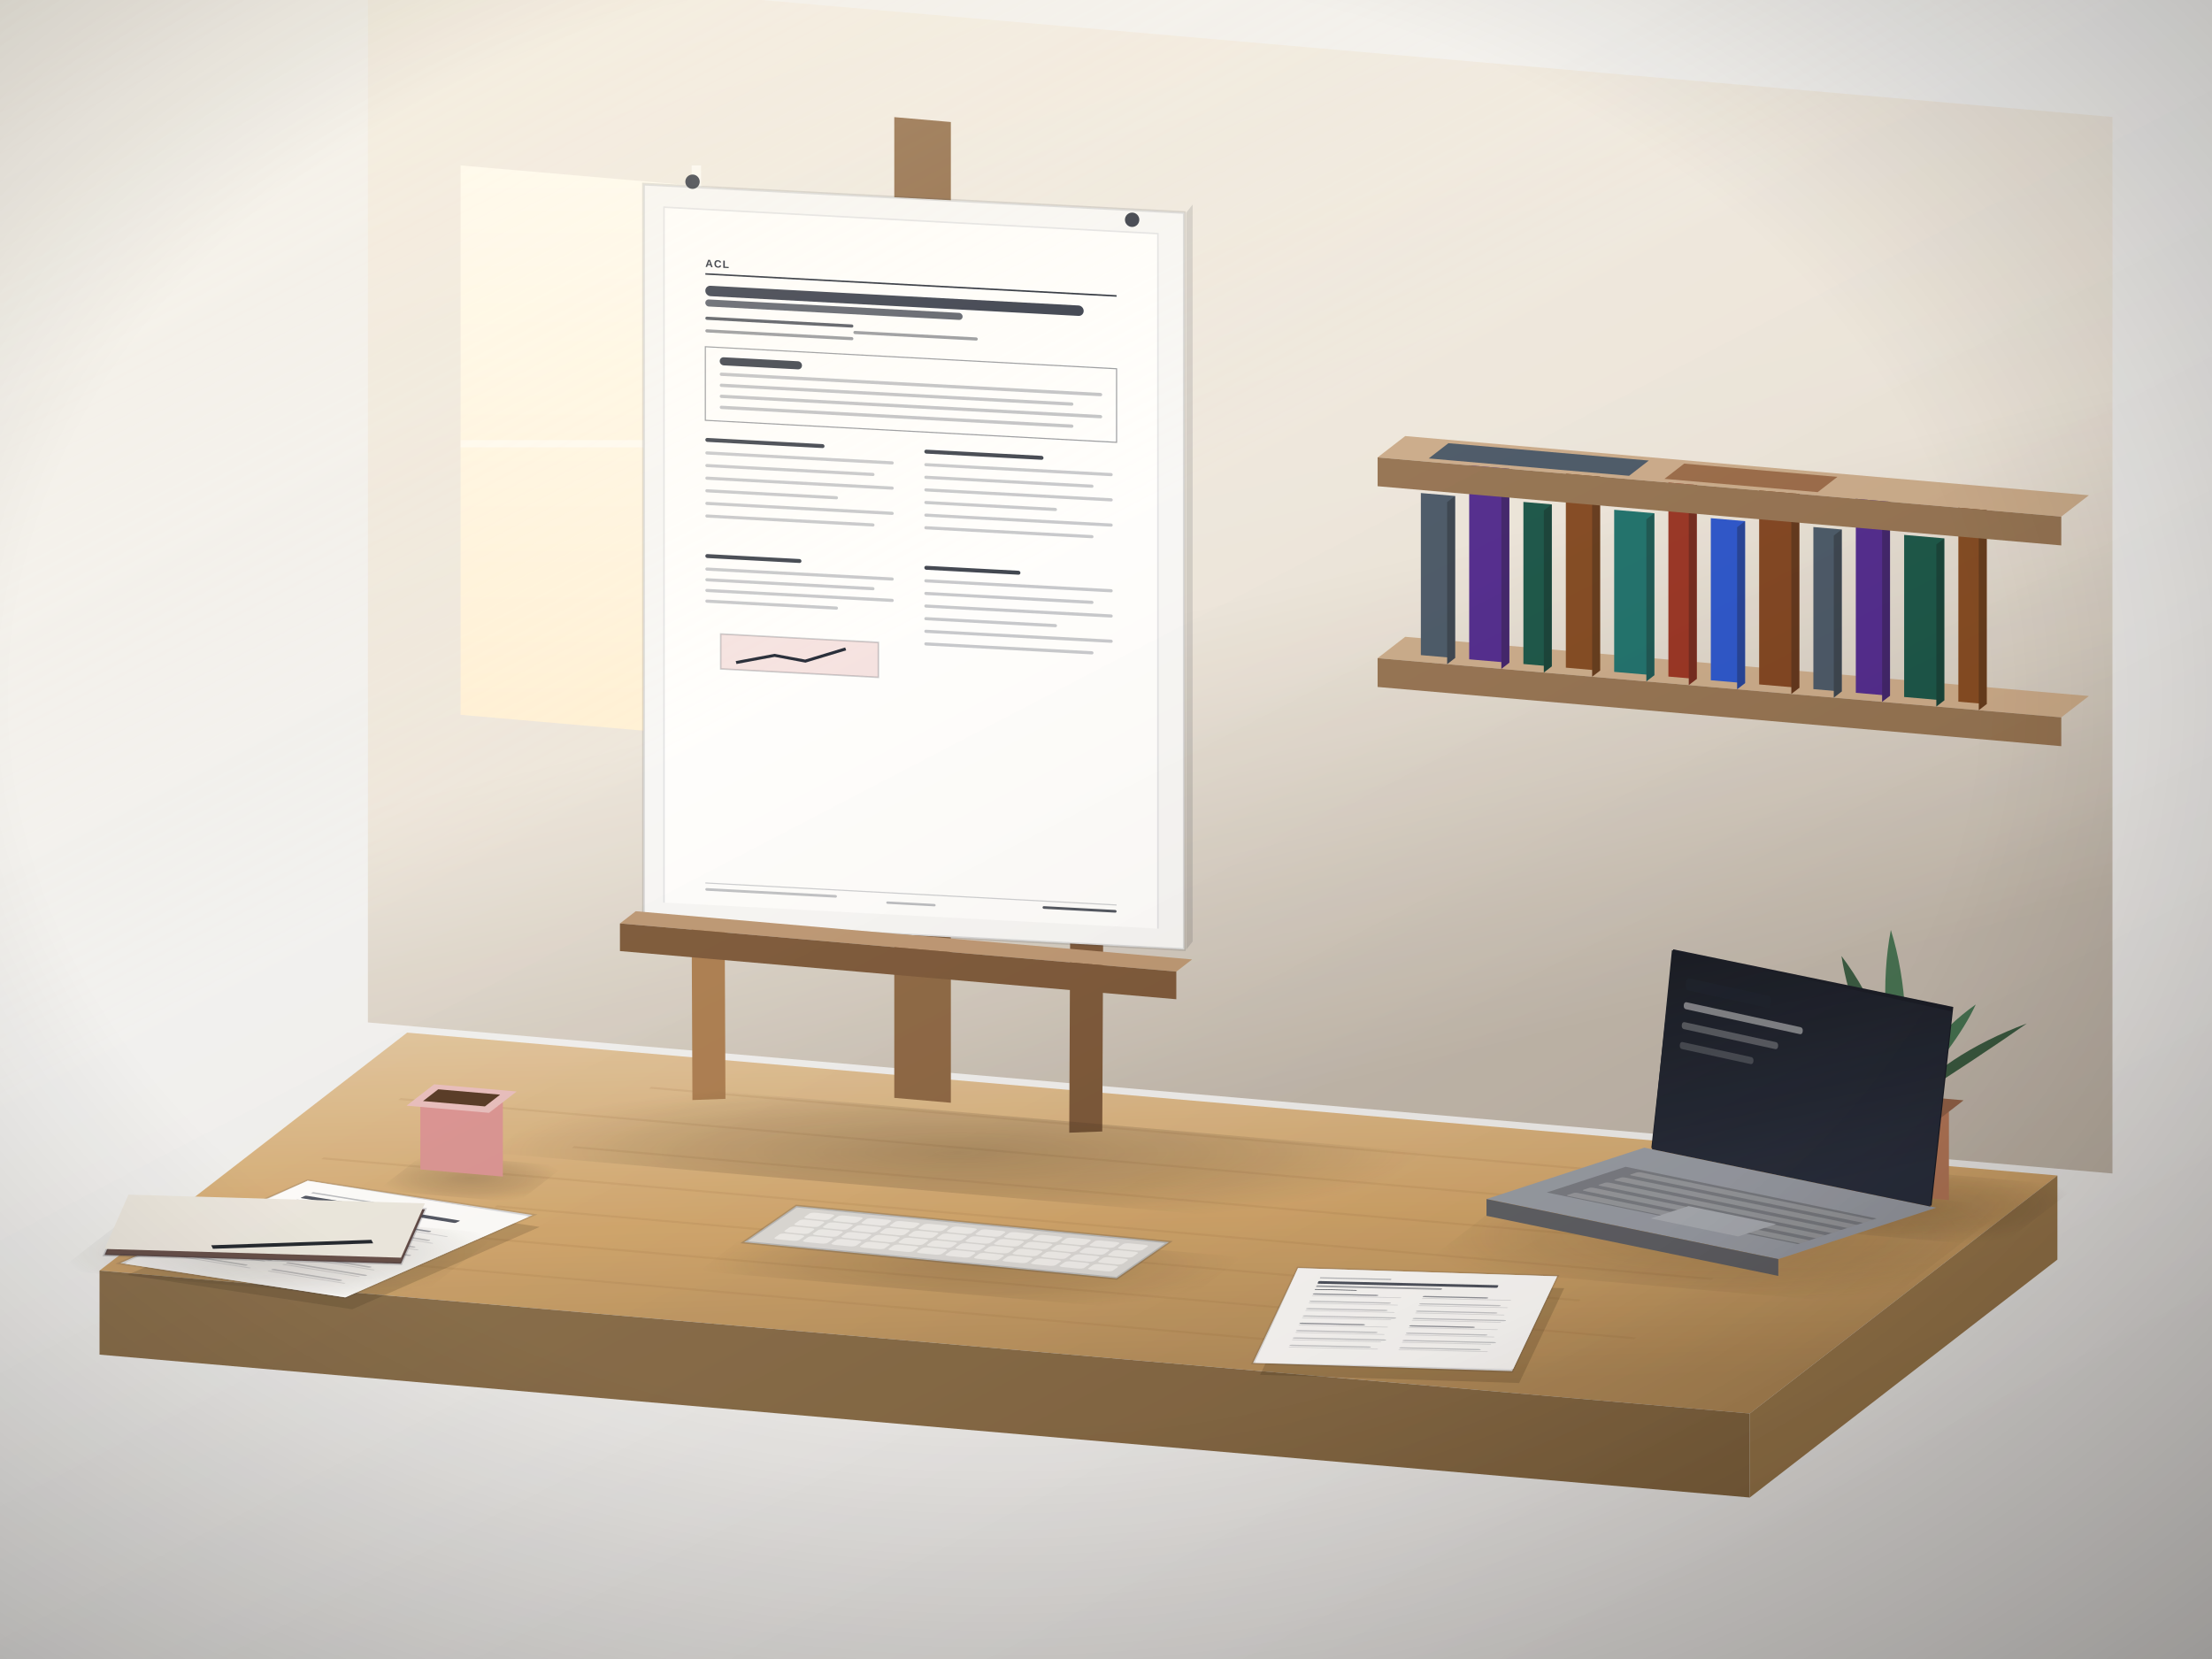
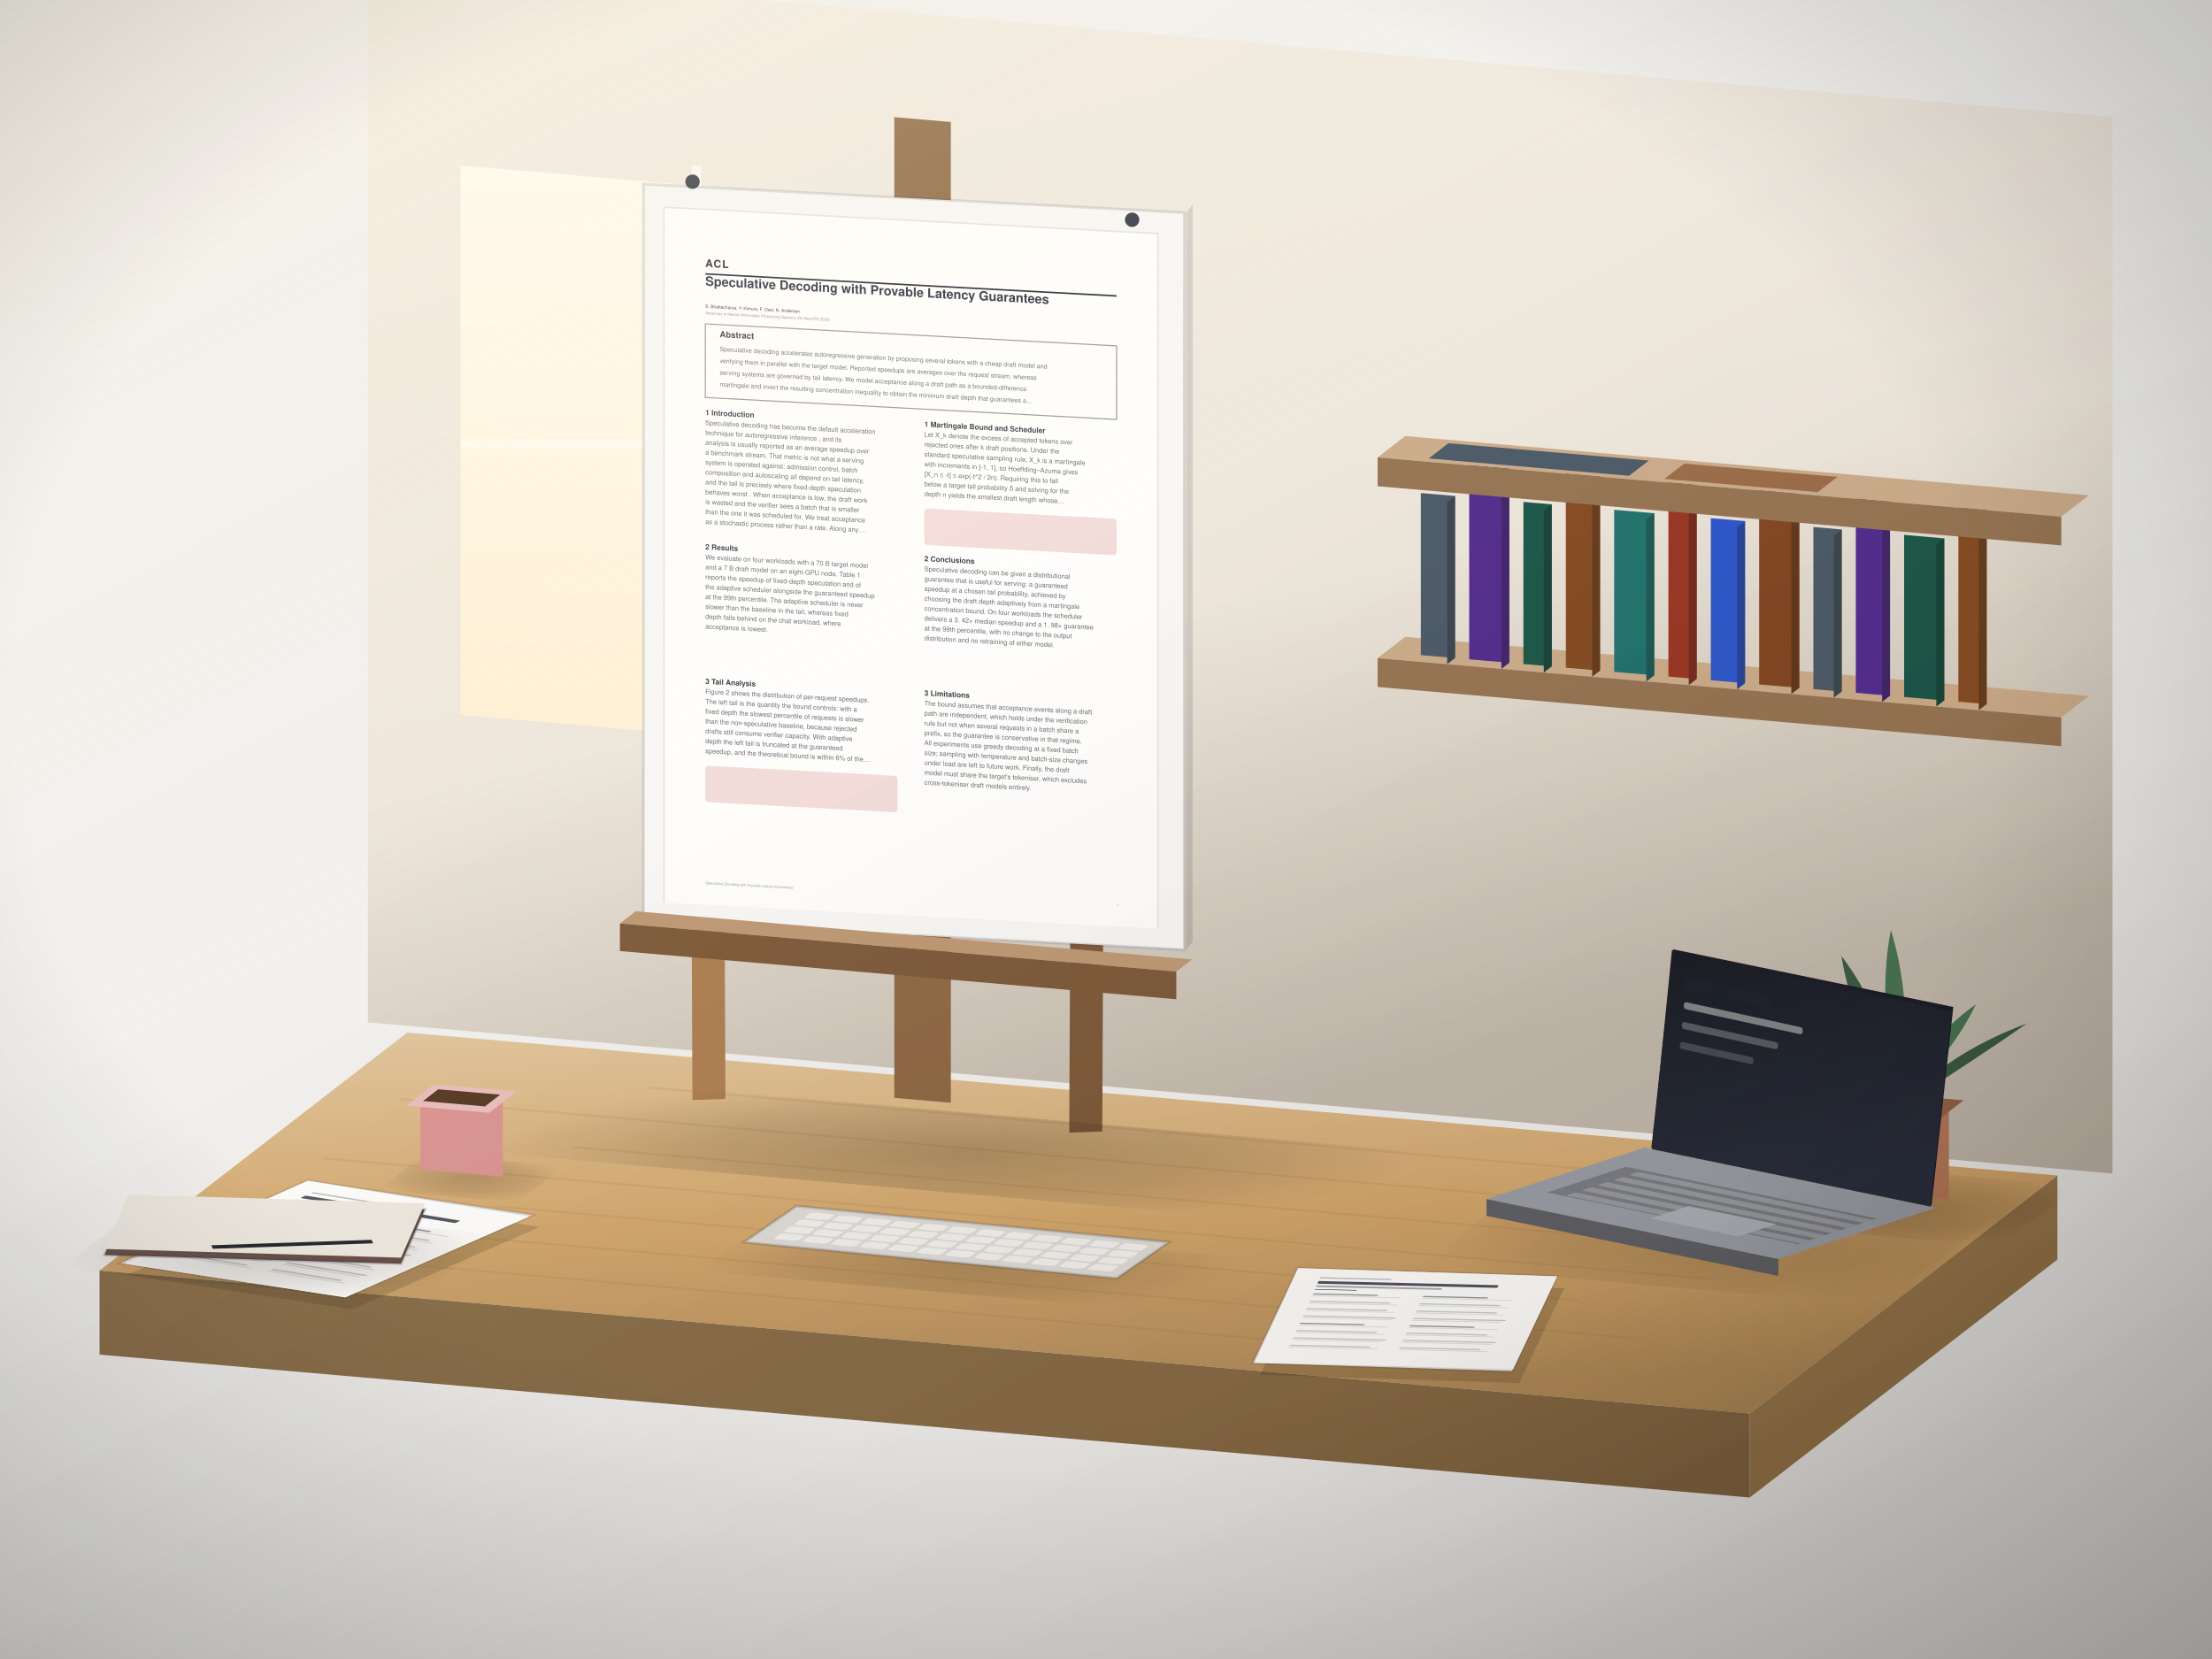
<svg xmlns="http://www.w3.org/2000/svg" width="800" height="600" viewBox="0 0 800 600" role="img" aria-label="ACL / EMNLP / NAACL template preview" data-template-id="acl">
  <defs>
    <linearGradient id="tp-acl-wall-1" x1="0" y1="0" x2="0.35" y2="1">
      <stop offset="0" stop-color="#f0ebe3" />
      <stop offset="0.62" stop-color="#ece5db" />
      <stop offset="1" stop-color="#bfb6ab" />
    </linearGradient>
    <linearGradient id="tp-acl-window-2" x1="0" y1="0" x2="0" y2="1">
      <stop offset="0" stop-color="#FFFCF2" />
      <stop offset="1" stop-color="#FFEFD2" />
    </linearGradient>
    <linearGradient id="tp-acl-desk-3" x1="0" y1="0" x2="0.15" y2="1">
      <stop offset="0" stop-color="#e0c299" />
      <stop offset="0.55" stop-color="#d0a265" />
      <stop offset="1" stop-color="#af8855" />
    </linearGradient>
    <clipPath id="tp-acl-grain-4">
      <path d="M147.26 373.46 L744.09 425.14 L632.83 511.21 L36 459.52 Z" />
    </clipPath>
    <radialGradient id="tp-acl-shadow-5" cx="0.5" cy="0.5" r="0.5">
      <stop offset="0" stop-color="#22160A" stop-opacity="0.26" />
      <stop offset="0.6" stop-color="#22160A" stop-opacity="0.13" />
      <stop offset="1" stop-color="#22160A" stop-opacity="0" />
    </radialGradient>
    <clipPath id="tp-acl-board-6">
      <path d="M239.86 74.63 L420.47 84.14 L420.47 335.93 L239.86 326.41 Z" />
    </clipPath>
    <radialGradient id="tp-acl-shadow-7" cx="0.5" cy="0.5" r="0.5">
      <stop offset="0" stop-color="#22160A" stop-opacity="0.24" />
      <stop offset="0.6" stop-color="#22160A" stop-opacity="0.12" />
      <stop offset="1" stop-color="#22160A" stop-opacity="0" />
    </radialGradient>
    <radialGradient id="tp-acl-shadow-8" cx="0.5" cy="0.5" r="0.5">
      <stop offset="0" stop-color="#22160A" stop-opacity="0.22" />
      <stop offset="0.6" stop-color="#22160A" stop-opacity="0.11" />
      <stop offset="1" stop-color="#22160A" stop-opacity="0" />
    </radialGradient>
    <radialGradient id="tp-acl-shadow-9" cx="0.5" cy="0.5" r="0.5">
      <stop offset="0" stop-color="#22160A" stop-opacity="0.2" />
      <stop offset="0.6" stop-color="#22160A" stop-opacity="0.1" />
      <stop offset="1" stop-color="#22160A" stop-opacity="0" />
    </radialGradient>
    <clipPath id="tp-acl-keys-10">
      <path d="M587.93 421.98 L678.7 440.67 L650.16 449.95 L559.39 431.27 Z" />
    </clipPath>
    <clipPath id="tp-acl-screen-11">
      <path d="M604.68 343.66 L706 364.52 L698.13 436.36 L596.81 415.5 Z" />
    </clipPath>
    <linearGradient id="tp-acl-page-12" x1="0" y1="1" x2="1" y2="0">
      <stop offset="0" stop-color="#FFFFFF" />
      <stop offset="1" stop-color="#ececee" />
    </linearGradient>
    <clipPath id="tp-acl-sheet-13">
      <path d="M111.28 427.03 L192.62 439.43 L124.86 469.21 L43.52 456.81 Z" />
    </clipPath>
    <linearGradient id="tp-acl-page-14" x1="0" y1="1" x2="1" y2="0">
      <stop offset="0" stop-color="#FFFFFF" />
      <stop offset="1" stop-color="#ececee" />
    </linearGradient>
    <clipPath id="tp-acl-sheet-15">
      <path d="M469.45 458.63 L563.15 461.6 L546.87 495.9 L453.17 492.93 Z" />
    </clipPath>
    <radialGradient id="tp-acl-shadow-16" cx="0.5" cy="0.5" r="0.5">
      <stop offset="0" stop-color="#22160A" stop-opacity="0.2" />
      <stop offset="0.6" stop-color="#22160A" stop-opacity="0.1" />
      <stop offset="1" stop-color="#22160A" stop-opacity="0" />
    </radialGradient>
    <clipPath id="tp-acl-keys-17">
      <path d="M288 436.19 L422.74 449.23 L403.85 462.31 L269.11 449.27 Z" />
    </clipPath>
    <radialGradient id="tp-acl-shadow-18" cx="0.5" cy="0.5" r="0.5">
      <stop offset="0" stop-color="#22160A" stop-opacity="0.22" />
      <stop offset="0.6" stop-color="#22160A" stop-opacity="0.11" />
      <stop offset="1" stop-color="#22160A" stop-opacity="0" />
    </radialGradient>
    <linearGradient id="tp-acl-warm-19" x1="0" y1="0" x2="0.7" y2="1">
      <stop offset="0" stop-color="#FFF4DC" stop-opacity="0.42" />
      <stop offset="0.45" stop-color="#FFF4DC" stop-opacity="0.1" />
      <stop offset="1" stop-color="#3B2410" stop-opacity="0.14" />
    </linearGradient>
    <radialGradient id="tp-acl-vignette-20" cx="0.45" cy="0.42" r="0.8">
      <stop offset="0.55" stop-color="#000000" stop-opacity="0" />
      <stop offset="1" stop-color="#000000" stop-opacity="0.28" />
    </radialGradient>
  </defs>
  <path d="M133.06 369.77 L764 424.41 L764 42.3 L133.06 -12.34 Z" fill="url(#tp-acl-wall-1)" />
  <path d="M166.59 258.53 L337.12 273.3 L337.12 74.6 L166.59 59.83 Z" fill="url(#tp-acl-window-2)" />
  <rect x="250.16" y="59.83" width="3.4" height="198.7" fill="#FFFFFF" opacity="0.72" />
  <rect x="166.59" y="159.18" width="170.52" height="2.6" fill="#FFFFFF" opacity="0.55" />
  <path d="M508.21 230.31 L755.47 251.72 L745.49 259.45 L498.23 238.03 Z" fill="#c7a684" />
  <path d="M498.23 248.45 L745.49 269.87 L745.49 259.45 L498.23 238.03 Z" fill="#8d6a48" />
  <path d="M513.87 236.93 L526.23 238 L526.23 179.38 L513.87 178.31 Z" fill="#3d4d5f" />
  <path d="M526.23 238 L523.38 240.21 L523.38 181.59 L526.23 179.38 Z" fill="#2c3744" />
  <path d="M531.35 238.45 L545.84 239.7 L545.84 168.06 L531.35 166.8 Z" fill="#451c88" />
  <path d="M545.84 239.7 L542.99 241.91 L542.99 170.26 L545.84 168.06 Z" fill="#321462" />
  <path d="M550.96 240.15 L561.19 241.03 L561.19 182.41 L550.96 181.53 Z" fill="#094a3d" />
  <path d="M561.19 241.03 L558.34 243.24 L558.34 184.62 L561.19 182.41 Z" fill="#06352c" />
  <path d="M566.31 241.47 L578.67 242.55 L578.67 170.9 L566.31 169.83 Z" fill="#7b3e14" />
  <path d="M578.67 242.55 L575.82 244.75 L575.82 173.11 L578.67 170.9 Z" fill="#592d0e" />
  <path d="M583.79 242.99 L598.28 244.24 L598.28 185.62 L583.79 184.37 Z" fill="#0f6864" />
  <path d="M598.28 244.24 L595.43 246.45 L595.43 187.83 L598.28 185.62 Z" fill="#0b4b48" />
  <path d="M603.4 244.69 L613.63 245.57 L613.63 173.93 L603.4 173.04 Z" fill="#922616" />
  <path d="M613.63 245.57 L610.77 247.78 L610.77 176.13 L613.63 173.93 Z" fill="#691b10" />
  <path d="M618.74 246.02 L631.11 247.09 L631.11 188.47 L618.74 187.4 Z" fill="#1c4aca" />
  <path d="M631.11 247.09 L628.25 249.29 L628.25 190.67 L631.11 188.47 Z" fill="#143591" />
  <path d="M636.22 247.53 L650.72 248.78 L650.72 177.14 L636.22 175.88 Z" fill="#783813" />
  <path d="M650.72 248.78 L647.86 250.99 L647.86 179.34 L650.72 177.14 Z" fill="#56280e" />
  <path d="M655.83 249.23 L666.06 250.11 L666.06 191.49 L655.83 190.61 Z" fill="#3d4d5f" />
  <path d="M666.06 250.11 L663.21 252.32 L663.21 193.7 L666.06 191.49 Z" fill="#2c3744" />
  <path d="M671.18 250.56 L683.54 251.63 L683.54 179.98 L671.18 178.91 Z" fill="#451c88" />
  <path d="M683.54 251.63 L680.69 253.83 L680.69 182.19 L683.54 179.98 Z" fill="#321462" />
  <path d="M688.66 252.07 L703.15 253.33 L703.15 194.71 L688.66 193.45 Z" fill="#094a3d" />
  <path d="M703.15 253.33 L700.3 255.53 L700.3 196.91 L703.15 194.71 Z" fill="#06352c" />
  <path d="M708.27 253.77 L718.5 254.65 L718.5 183.01 L708.27 182.12 Z" fill="#7b3e14" />
  <path d="M718.5 254.65 L715.65 256.86 L715.65 185.21 L718.5 183.01 Z" fill="#592d0e" />
  <path d="M508.21 157.71 L755.47 179.12 L745.49 186.84 L498.23 165.43 Z" fill="#c7a684" />
  <path d="M498.23 175.85 L745.49 197.26 L745.49 186.84 L498.23 165.43 Z" fill="#8d6a48" />
  <path d="M523.84 160.29 L596.31 166.56 L589.18 172.08 L516.71 165.8 Z" fill="#3d4d5f" />
  <path d="M609.1 167.67 L664.52 172.47 L657.39 177.99 L601.97 173.19 Z" fill="#93613e" />
  <path d="M147.26 373.46 L744.09 425.14 L632.83 511.21 L36 459.52 Z" fill="url(#tp-acl-desk-3)" />
  <path d="M36 489.92 L632.83 541.6 L632.83 511.21 L36 459.52 Z" fill="#81643f" />
  <path d="M632.83 541.6 L744.09 455.54 L744.09 425.14 L632.83 511.21 Z" fill="#967549" />
  <g clip-path="url(#tp-acl-grain-4)">
    <g transform="matrix(4.26 0.37 -1.43 1.1 147.26 373.46)">
      <rect x="24" y="9.75" width="92" height="0.6" fill="#8A5A2B" opacity="0.13" />
      <rect x="6" y="19.5" width="118" height="0.6" fill="#8A5A2B" opacity="0.13" />
      <rect x="24" y="29.25" width="92" height="0.6" fill="#8A5A2B" opacity="0.13" />
      <rect x="6" y="39" width="118" height="0.6" fill="#8A5A2B" opacity="0.13" />
      <rect x="24" y="48.75" width="92" height="0.6" fill="#8A5A2B" opacity="0.13" />
      <rect x="6" y="58.5" width="118" height="0.6" fill="#8A5A2B" opacity="0.13" />
      <rect x="24" y="68.25" width="92" height="0.6" fill="#8A5A2B" opacity="0.13" />
    </g>
  </g>
  <path d="M250.43 397.85 L248.98 75.59 L260.92 75.15 L262.37 397.41 Z" fill="#a77647" />
  <path d="M386.71 409.65 L388.16 87.65 L400.11 87.21 L398.65 409.21 Z" fill="#744e2e" />
  <path d="M323.43 397.06 L323.43 42.36 L343.89 44.13 L343.89 398.83 Z" fill="#865e39" />
  <path d="M211.78 390.44 L514.63 416.67 L480.4 443.15 L177.54 416.93 Z" fill="url(#tp-acl-shadow-5)" />
  <path d="M429.01 76.92 L431.34 73.96 L431.34 340.51 L429.01 343.47 Z" fill="#0F172A24" />
  <path d="M232.73 66.58 L428.32 76.87 L428.32 343.43 L232.73 333.13 Z" fill="#f7f7f7" stroke="#0F172A24" />
  <g clip-path="url(#tp-acl-board-6)">
    <g transform="matrix(0.56 0.03 0 0.56 239.86 74.63)">
      <rect width="320" height="452.57" fill="#FFFFFF" />
      <rect x="0.5" y="0.5" width="319" height="451.57" fill="none" stroke="#0F172A1f" />
-       <text x="27.2" y="37.63" font-size="6.81" font-family="Arial, sans-serif" font-weight="700" letter-spacing="0.65" fill="#111827">ACL</text>
+       <text x="27.2" y="37.63" font-size="6.81" font-family="Helvetica, Arial, sans-serif" font-weight="700" letter-spacing="0.65" fill="#111827">ACL</text>
      <rect x="27.2" y="41.68" width="265.6" height="1" fill="#111827" />
-       <rect x="27.2" y="49.65" width="244.35" height="6.73" rx="3.37" fill="#0F172A" opacity="0.92" />
-       <rect x="27.2" y="58.55" width="166.16" height="4.56" rx="2.28" fill="#0F172A" opacity="0.75" />
-       <rect x="27.2" y="69.74" width="95.62" height="2.04" rx="1.02" fill="#111827c7" opacity="1" />
-       <rect x="122.82" y="73.81" width="80.32" height="2.04" rx="1.02" fill="#1118277a" opacity="1" />
-       <rect x="27.2" y="77.89" width="95.62" height="2.04" rx="1.02" fill="#1118277a" opacity="1" />
-       <rect x="27.2" y="89.2" width="265.6" height="47.52" fill="none" stroke="#1118277a" stroke-width="0.7" />
-       <rect x="36.5" y="95.38" width="53.12" height="5.23" rx="2.61" fill="#111827" opacity="0.9" />
-       <rect x="36.5" y="105.36" width="247.01" height="2.14" rx="1.07" fill="#0F172A47" opacity="1" />
-       <rect x="36.5" y="112.49" width="228.42" height="2.14" rx="1.07" fill="#0F172A47" opacity="1" />
-       <rect x="36.5" y="119.62" width="247.01" height="2.14" rx="1.07" fill="#0F172A47" opacity="1" />
-       <rect x="36.5" y="126.74" width="228.42" height="2.14" rx="1.07" fill="#0F172A47" opacity="1" />
-       <rect x="27.2" y="148.04" width="76.98" height="2.55" rx="1.28" fill="#111827" opacity="0.88" />
-       <rect x="27.2" y="156.73" width="121.68" height="2.04" rx="1.02" fill="#0F172A40" opacity="1" />
-       <rect x="27.2" y="164.87" width="109.27" height="2.04" rx="1.02" fill="#0F172A40" opacity="1" />
-       <rect x="27.2" y="173.02" width="121.68" height="2.04" rx="1.02" fill="#0F172A40" opacity="1" />
-       <rect x="27.2" y="181.17" width="85.68" height="2.04" rx="1.02" fill="#0F172A40" opacity="1" />
-       <rect x="27.2" y="189.32" width="121.68" height="2.04" rx="1.02" fill="#0F172A40" opacity="1" />
-       <rect x="27.2" y="197.47" width="109.27" height="2.04" rx="1.02" fill="#0F172A40" opacity="1" />
-       <rect x="27.2" y="223.05" width="62.08" height="2.55" rx="1.28" fill="#111827" opacity="0.88" />
-       <rect x="27.2" y="231.74" width="121.68" height="2.04" rx="1.02" fill="#0F172A40" opacity="1" />
-       <rect x="27.2" y="238.64" width="109.27" height="2.04" rx="1.02" fill="#0F172A40" opacity="1" />
-       <rect x="27.2" y="245.54" width="121.68" height="2.04" rx="1.02" fill="#0F172A40" opacity="1" />
-       <rect x="27.2" y="252.44" width="85.68" height="2.04" rx="1.02" fill="#0F172A40" opacity="1" />
-       <rect x="37.13" y="274.19" width="101.82" height="22.55" fill="#B31B1B21" stroke="#11182738" />
-       <path d="M47.07 292.1 L71.9 286.13 L91.77 288.78 L117.84 279.5" fill="none" stroke="#111827" stroke-width="1.92" />
-       <rect x="168.63" y="148.04" width="76.98" height="2.55" rx="1.28" fill="#111827" opacity="0.88" />
-       <rect x="168.63" y="156.73" width="121.68" height="2.04" rx="1.02" fill="#0F172A40" opacity="1" />
-       <rect x="168.63" y="164.87" width="109.27" height="2.04" rx="1.02" fill="#0F172A40" opacity="1" />
-       <rect x="168.63" y="173.02" width="121.68" height="2.04" rx="1.02" fill="#0F172A40" opacity="1" />
-       <rect x="168.63" y="181.17" width="85.68" height="2.04" rx="1.02" fill="#0F172A40" opacity="1" />
-       <rect x="168.63" y="189.32" width="121.68" height="2.04" rx="1.02" fill="#0F172A40" opacity="1" />
-       <rect x="168.63" y="197.47" width="109.27" height="2.04" rx="1.02" fill="#0F172A40" opacity="1" />
-       <rect x="168.63" y="223.05" width="62.08" height="2.55" rx="1.28" fill="#111827" opacity="0.88" />
-       <rect x="168.63" y="231.74" width="121.68" height="2.04" rx="1.02" fill="#0F172A40" opacity="1" />
-       <rect x="168.63" y="239.89" width="109.27" height="2.04" rx="1.02" fill="#0F172A40" opacity="1" />
-       <rect x="168.63" y="248.04" width="121.68" height="2.04" rx="1.02" fill="#0F172A40" opacity="1" />
-       <rect x="168.63" y="256.19" width="85.68" height="2.04" rx="1.02" fill="#0F172A40" opacity="1" />
-       <rect x="168.63" y="264.34" width="121.68" height="2.04" rx="1.02" fill="#0F172A40" opacity="1" />
-       <rect x="168.63" y="272.49" width="109.27" height="2.04" rx="1.02" fill="#0F172A40" opacity="1" />
-       <rect x="27.2" y="435.16" width="265.6" height="0.72" fill="#0F172A38" />
-       <rect x="27.2" y="438.78" width="84.99" height="1.72" rx="0.86" fill="#0F172A47" opacity="1" />
-       <rect x="244.99" y="438.78" width="47.81" height="1.72" rx="0.86" fill="#111827c7" opacity="1" />
-       <rect x="144.06" y="441.15" width="31.87" height="1.54" rx="0.77" fill="#0F172A4d" opacity="1" />
+       <text x="27.2" y="49.65" font-family="Helvetica, Arial, sans-serif" font-size="8.24" fill="#0F172A" font-weight="700" opacity="0.95">Speculative Decoding with Provable Latency Guarantees</text>
+       <text x="27.2" y="64.06" font-family="Helvetica, Arial, sans-serif" font-size="2.81" fill="#111827e6">S. Bhattacharya, Y. Kimura, F. Osei, N. Andersen</text>
+       <text x="27.2" y="68.27" font-family="Helvetica, Arial, sans-serif" font-size="2.53" fill="#0F172A80">Advances in Neural Information Processing Systems 39 (NeurIPS 2026)</text>
+       <rect x="27.2" y="74.44" width="265.6" height="47.52" fill="none" stroke="#1118277a" stroke-width="0.7" />
+       <text x="36.5" y="82.52" font-family="Helvetica, Arial, sans-serif" font-size="5.46" fill="#111827" font-weight="700" opacity="0.9">Abstract</text>
+       <text x="36.5" y="91.55" font-family="Helvetica, Arial, sans-serif" font-size="4.04" fill="#0F172Aa8">Speculative decoding accelerates autoregressive generation by proposing several tokens with a cheap draft model and</text>
+       <text x="36.5" y="99.15" font-family="Helvetica, Arial, sans-serif" font-size="4.04" fill="#0F172Aa8">verifying them in parallel with the target model. Reported speedups are averages over the request stream, whereas</text>
+       <text x="36.5" y="106.76" font-family="Helvetica, Arial, sans-serif" font-size="4.04" fill="#0F172Aa8">serving systems are governed by tail latency. We model acceptance along a draft path as a bounded-difference</text>
+       <text x="36.5" y="114.36" font-family="Helvetica, Arial, sans-serif" font-size="4.04" fill="#0F172Aa8">martingale and invert the resulting concentration inequality to obtain the minimum draft depth that guarantees a…</text>
+       <text x="27.2" y="133.28" font-family="Helvetica, Arial, sans-serif" font-size="4.75" fill="#111827" font-weight="700" opacity="0.9">1  Introduction</text>
+       <text x="27.2" y="139.69" font-family="Helvetica, Arial, sans-serif" font-size="4.26" fill="#0F172Aad">Speculative decoding has become the default acceleration</text>
+       <text x="27.2" y="146.08" font-family="Helvetica, Arial, sans-serif" font-size="4.26" fill="#0F172Aad">technique for autoregressive inference , and its</text>
+       <text x="27.2" y="152.47" font-family="Helvetica, Arial, sans-serif" font-size="4.26" fill="#0F172Aad">analysis is usually reported as an average speedup over</text>
+       <text x="27.2" y="158.86" font-family="Helvetica, Arial, sans-serif" font-size="4.26" fill="#0F172Aad">a benchmark stream. That metric is not what a serving</text>
+       <text x="27.2" y="165.24" font-family="Helvetica, Arial, sans-serif" font-size="4.26" fill="#0F172Aad">system is operated against: admission control, batch</text>
+       <text x="27.2" y="171.63" font-family="Helvetica, Arial, sans-serif" font-size="4.26" fill="#0F172Aad">composition and autoscaling all depend on tail latency,</text>
+       <text x="27.2" y="178.02" font-family="Helvetica, Arial, sans-serif" font-size="4.26" fill="#0F172Aad">and the tail is precisely where fixed-depth speculation</text>
+       <text x="27.2" y="184.41" font-family="Helvetica, Arial, sans-serif" font-size="4.26" fill="#0F172Aad">behaves worst . When acceptance is low, the draft work</text>
+       <text x="27.2" y="190.79" font-family="Helvetica, Arial, sans-serif" font-size="4.26" fill="#0F172Aad">is wasted and the verifier sees a batch that is smaller</text>
+       <text x="27.2" y="197.18" font-family="Helvetica, Arial, sans-serif" font-size="4.26" fill="#0F172Aad">than the one it was scheduled for. We treat acceptance</text>
+       <text x="27.2" y="203.57" font-family="Helvetica, Arial, sans-serif" font-size="4.26" fill="#0F172Aad">as a stochastic process rather than a rate. Along any…</text>
+       <text x="27.2" y="220.08" font-family="Helvetica, Arial, sans-serif" font-size="4.75" fill="#111827" font-weight="700" opacity="0.9">2  Results</text>
+       <text x="27.2" y="226.5" font-family="Helvetica, Arial, sans-serif" font-size="4.26" fill="#0F172Aad">We evaluate on four workloads with a 70 B target model</text>
+       <text x="27.2" y="232.89" font-family="Helvetica, Arial, sans-serif" font-size="4.26" fill="#0F172Aad">and a 7 B draft model on an eight-GPU node. Table 1</text>
+       <text x="27.2" y="239.27" font-family="Helvetica, Arial, sans-serif" font-size="4.26" fill="#0F172Aad">reports the speedup of fixed-depth speculation and of</text>
+       <text x="27.2" y="245.66" font-family="Helvetica, Arial, sans-serif" font-size="4.26" fill="#0F172Aad">the adaptive scheduler alongside the guaranteed speedup</text>
+       <text x="27.2" y="252.05" font-family="Helvetica, Arial, sans-serif" font-size="4.26" fill="#0F172Aad">at the 99th percentile. The adaptive scheduler is never</text>
+       <text x="27.2" y="258.43" font-family="Helvetica, Arial, sans-serif" font-size="4.26" fill="#0F172Aad">slower than the baseline in the tail, whereas fixed</text>
+       <text x="27.2" y="264.82" font-family="Helvetica, Arial, sans-serif" font-size="4.26" fill="#0F172Aad">depth falls behind on the chat workload, where</text>
+       <text x="27.2" y="271.21" font-family="Helvetica, Arial, sans-serif" font-size="4.26" fill="#0F172Aad">acceptance is lowest.</text>
+       <text x="27.2" y="306.89" font-family="Helvetica, Arial, sans-serif" font-size="4.75" fill="#111827" font-weight="700" opacity="0.9">3  Tail Analysis</text>
+       <text x="27.2" y="313.3" font-family="Helvetica, Arial, sans-serif" font-size="4.26" fill="#0F172Aad">Figure 2 shows the distribution of per-request speedups.</text>
+       <text x="27.2" y="319.69" font-family="Helvetica, Arial, sans-serif" font-size="4.26" fill="#0F172Aad">The left tail is the quantity the bound controls: with a</text>
+       <text x="27.2" y="326.08" font-family="Helvetica, Arial, sans-serif" font-size="4.26" fill="#0F172Aad">fixed depth the slowest percentile of requests is slower</text>
+       <text x="27.2" y="332.46" font-family="Helvetica, Arial, sans-serif" font-size="4.26" fill="#0F172Aad">than the non-speculative baseline, because rejected</text>
+       <text x="27.2" y="338.85" font-family="Helvetica, Arial, sans-serif" font-size="4.26" fill="#0F172Aad">drafts still consume verifier capacity. With adaptive</text>
+       <text x="27.2" y="345.24" font-family="Helvetica, Arial, sans-serif" font-size="4.26" fill="#0F172Aad">depth the left tail is truncated at the guaranteed</text>
+       <text x="27.2" y="351.63" font-family="Helvetica, Arial, sans-serif" font-size="4.26" fill="#0F172Aad">speedup, and the theoretical bound is within 6% of the…</text>
+       <rect x="27.2" y="359.72" width="124.17" height="23.53" rx="2" fill="#B31B1B29" />
+       <text x="168.63" y="133.28" font-family="Helvetica, Arial, sans-serif" font-size="4.75" fill="#111827" font-weight="700" opacity="0.9">1  Martingale Bound and Scheduler</text>
+       <text x="168.63" y="139.69" font-family="Helvetica, Arial, sans-serif" font-size="4.26" fill="#0F172Aad">Let X_k denote the excess of accepted tokens over</text>
+       <text x="168.63" y="146.08" font-family="Helvetica, Arial, sans-serif" font-size="4.26" fill="#0F172Aad">rejected ones after k draft positions. Under the</text>
+       <text x="168.63" y="152.47" font-family="Helvetica, Arial, sans-serif" font-size="4.26" fill="#0F172Aad">standard speculative sampling rule, X_k is a martingale</text>
+       <text x="168.63" y="158.86" font-family="Helvetica, Arial, sans-serif" font-size="4.26" fill="#0F172Aad">with increments in [-1, 1], so Hoeffding–Azuma gives</text>
+       <text x="168.63" y="165.24" font-family="Helvetica, Arial, sans-serif" font-size="4.26" fill="#0F172Aad">[X_n ≤ -t] ≤ exp(-t^2 / 2n). Requiring this to fall</text>
+       <text x="168.63" y="171.63" font-family="Helvetica, Arial, sans-serif" font-size="4.26" fill="#0F172Aad">below a target tail probability δ and solving for the</text>
+       <text x="168.63" y="178.02" font-family="Helvetica, Arial, sans-serif" font-size="4.26" fill="#0F172Aad">depth n yields the smallest draft length whose…</text>
+       <rect x="168.63" y="186.11" width="124.17" height="23.53" rx="2" fill="#B31B1B29" />
+       <text x="168.63" y="220.08" font-family="Helvetica, Arial, sans-serif" font-size="4.75" fill="#111827" font-weight="700" opacity="0.9">2  Conclusions</text>
+       <text x="168.63" y="226.5" font-family="Helvetica, Arial, sans-serif" font-size="4.26" fill="#0F172Aad">Speculative decoding can be given a distributional</text>
+       <text x="168.63" y="232.89" font-family="Helvetica, Arial, sans-serif" font-size="4.26" fill="#0F172Aad">guarantee that is useful for serving: a guaranteed</text>
+       <text x="168.63" y="239.27" font-family="Helvetica, Arial, sans-serif" font-size="4.26" fill="#0F172Aad">speedup at a chosen tail probability, achieved by</text>
+       <text x="168.63" y="245.66" font-family="Helvetica, Arial, sans-serif" font-size="4.26" fill="#0F172Aad">choosing the draft depth adaptively from a martingale</text>
+       <text x="168.63" y="252.05" font-family="Helvetica, Arial, sans-serif" font-size="4.26" fill="#0F172Aad">concentration bound. On four workloads the scheduler</text>
+       <text x="168.63" y="258.43" font-family="Helvetica, Arial, sans-serif" font-size="4.26" fill="#0F172Aad">delivers a 3. 42× median speedup and a 1. 98× guarantee</text>
+       <text x="168.63" y="264.82" font-family="Helvetica, Arial, sans-serif" font-size="4.26" fill="#0F172Aad">at the 99th percentile, with no change to the output</text>
+       <text x="168.63" y="271.21" font-family="Helvetica, Arial, sans-serif" font-size="4.26" fill="#0F172Aad">distribution and no retraining of either model.</text>
+       <text x="168.63" y="306.89" font-family="Helvetica, Arial, sans-serif" font-size="4.75" fill="#111827" font-weight="700" opacity="0.9">3  Limitations</text>
+       <text x="168.63" y="313.3" font-family="Helvetica, Arial, sans-serif" font-size="4.26" fill="#0F172Aad">The bound assumes that acceptance events along a draft</text>
+       <text x="168.63" y="319.69" font-family="Helvetica, Arial, sans-serif" font-size="4.26" fill="#0F172Aad">path are independent, which holds under the verification</text>
+       <text x="168.63" y="326.08" font-family="Helvetica, Arial, sans-serif" font-size="4.26" fill="#0F172Aad">rule but not when several requests in a batch share a</text>
+       <text x="168.63" y="332.46" font-family="Helvetica, Arial, sans-serif" font-size="4.26" fill="#0F172Aad">prefix, so the guarantee is conservative in that regime.</text>
+       <text x="168.63" y="338.85" font-family="Helvetica, Arial, sans-serif" font-size="4.26" fill="#0F172Aad">All experiments use greedy decoding at a fixed batch</text>
+       <text x="168.63" y="345.24" font-family="Helvetica, Arial, sans-serif" font-size="4.26" fill="#0F172Aad">size; sampling with temperature and batch-size changes</text>
+       <text x="168.63" y="351.63" font-family="Helvetica, Arial, sans-serif" font-size="4.26" fill="#0F172Aad">under load are left to future work. Finally, the draft</text>
+       <text x="168.63" y="358.01" font-family="Helvetica, Arial, sans-serif" font-size="4.26" fill="#0F172Aad">model must share the target's tokeniser, which excludes</text>
+       <text x="168.63" y="364.4" font-family="Helvetica, Arial, sans-serif" font-size="4.26" fill="#0F172Aad">cross-tokeniser draft models entirely.</text>
+       <text x="27.2" y="436.25" font-family="Helvetica, Arial, sans-serif" font-size="2.26" fill="#0F172A73">Speculative Decoding with Provable Latency Guarantees</text>
+       <text x="292.8" y="436.25" font-family="Helvetica, Arial, sans-serif" font-size="2.26" fill="#0F172A73">1</text>
    </g>
  </g>
  <circle cx="250.46" cy="65.72" r="2.6" fill="#111827eb" />
  <circle cx="409.45" cy="79.48" r="2.6" fill="#111827eb" />
  <path d="M224.21 333.98 L425.43 351.4 L431.13 346.99 L229.92 329.56 Z" fill="#b9916c" />
  <path d="M224.21 343.96 L425.43 361.39 L425.43 351.4 L224.21 333.98 Z" fill="#744e2e" />
  <path d="M659.73 420.94 L751.51 428.89 L723.16 450.82 L631.39 442.87 Z" fill="url(#tp-acl-shadow-7)" />
  <path d="M669.55 430.96 L704.85 434.01 L704.85 402.05 L669.55 399 Z" fill="#b27354" />
  <path d="M674.87 394.89 L710.16 397.94 L699.53 406.17 L664.24 403.11 Z" fill="#8e5c43" />
  <path d="M687.2 400.53 Q662.07 383.31 650.95 374.1 Q676.07 383.31 687.2 400.53" fill="#294f35" opacity="0.96" />
  <path d="M687.2 400.53 Q664.06 375.88 654.91 359.23 Q678.06 375.88 687.2 400.53" fill="#366947" opacity="0.96" />
  <path d="M687.2 400.53 Q669.6 369.13 665.99 345.74 Q683.6 369.13 687.2 400.53" fill="#294f35" opacity="0.96" />
  <path d="M687.2 400.53 Q678.52 364.42 683.85 336.31 Q692.52 364.42 687.2 400.53" fill="#366947" opacity="0.96" />
  <path d="M687.2 400.53 Q685.41 377.8 697.62 363.07 Q699.41 377.8 687.2 400.53" fill="#294f35" opacity="0.96" />
  <path d="M687.2 400.53 Q693.88 377.9 714.56 363.28 Q707.88 377.9 687.2 400.53" fill="#366947" opacity="0.96" />
  <path d="M687.2 400.53 Q703.12 381.34 733.04 370.15 Q717.12 381.34 687.2 400.53" fill="#294f35" opacity="0.96" />
  <path d="M153.46 417.33 L204.19 421.72 L187.22 434.85 L136.49 430.46 Z" fill="url(#tp-acl-shadow-8)" />
  <path d="M152.02 422.94 L181.86 425.53 L181.86 398.61 L152.02 396.02 Z" fill="#d98d8d" />
  <path d="M157.01 392.16 L186.85 394.75 L176.87 402.47 L147.03 399.88 Z" fill="#e8bbbb" />
  <path d="M158.49 393.96 L180.88 395.9 L175.38 400.15 L153 398.21 Z" fill="#4A2C16" />
  <path d="M169.91 411.46 q10 -3 10 4.5 q0 6.5 -10 3" fill="none" stroke="#d98d8d" stroke-width="2.4" />
  <path d="M560.47 421.69 L726.73 436.09 L680.17 472.1 L513.91 457.71 Z" fill="url(#tp-acl-shadow-9)" />
  <path d="M594.7 415.06 L700.24 436.79 L643.15 455.37 L537.61 433.64 Z" fill="#949aa5" />
  <path d="M537.61 433.64 L643.15 455.37 L643.15 461.45 L537.61 439.72 Z" fill="#565960" />
  <path d="M587.93 421.98 L678.7 440.67 L650.16 449.95 L559.39 431.27 Z" fill="#737881" />
  <g clip-path="url(#tp-acl-keys-10)">
    <g transform="matrix(3.52 0.72 -2.8 0.91 587.93 421.98)">
      <rect x="1.8" y="0.61" width="26.4" height="1.22" rx="0.24" fill="#FFFFFF" opacity="0.22" />
      <rect x="1.8" y="2.65" width="26.4" height="1.22" rx="0.24" fill="#FFFFFF" opacity="0.22" />
      <rect x="1.8" y="4.69" width="26.4" height="1.22" rx="0.24" fill="#FFFFFF" opacity="0.22" />
      <rect x="1.8" y="6.73" width="26.4" height="1.22" rx="0.24" fill="#FFFFFF" opacity="0.22" />
      <rect x="1.8" y="8.77" width="26.4" height="1.22" rx="0.24" fill="#FFFFFF" opacity="0.22" />
    </g>
  </g>
  <path d="M610.66 436.19 L642.33 442.71 L628.63 447.17 L596.96 440.65 Z" fill="#a7acb5" />
  <path d="M605.11 343.33 L706.43 364.19 L698.56 436.03 L597.24 415.17 Z" fill="#0b101d" />
  <g clip-path="url(#tp-acl-screen-11)">
    <g transform="matrix(0.32 0.07 -0.04 0.4 604.68 343.66)">
      <defs>
        <linearGradient id="neutral-screen-320" x1="0" y1="0" x2="0.6" y2="1">
          <stop offset="0" stop-color="#090e19" />
          <stop offset="1" stop-color="#1d2537" />
        </linearGradient>
      </defs>
      <rect width="320" height="180" fill="url(#neutral-screen-320)" />
      <rect x="19.2" y="21.6" width="96" height="10.8" rx="3.6" fill="#11182780" />
      <rect x="19.2" y="43.2" width="134.4" height="6.3" rx="2.7" fill="#FFFFFF" opacity="0.45" />
      <rect x="19.2" y="61.2" width="108.8" height="6.3" rx="2.7" fill="#FFFFFF" opacity="0.26" />
      <rect x="19.2" y="79.2" width="83.2" height="6.3" rx="2.7" fill="#FFFFFF" opacity="0.18" />
    </g>
  </g>
  <path d="M113.83 431.33 L195.17 443.73 L127.41 473.51 L46.07 461.1 Z" fill="#2417082e" />
  <path d="M111.28 427.03 L192.62 439.43 L124.86 469.21 L43.52 456.81 Z" fill="url(#tp-acl-page-12)" stroke="#0F172A1f" />
  <g clip-path="url(#tp-acl-sheet-13)">
    <g transform="matrix(0.37 0.06 -0.22 0.1 111.28 427.03)">
      <rect width="220" height="311.14" fill="#FFFFFF" />
      <rect x="22" y="28" width="59.84" height="3.73" fill="#0F172A" opacity="0.3" />
      <rect x="22" y="40.45" width="151.36" height="8.71" rx="1.24" fill="#0F172A" opacity="0.78" />
      <rect x="22" y="54.45" width="105.6" height="5.6" rx="0.93" fill="#0F172A" opacity="0.38" />
      <rect x="22" y="66.9" width="35.2" height="1.87" fill="#111827d9" />
      <rect x="22" y="80.9" width="55.18" height="3.86" rx="1.93" fill="#0F172A" opacity="0.48" />
      <rect x="22" y="87.65" width="75.24" height="2.31" rx="1.16" fill="#0F172A" opacity="0.15" />
      <rect x="22" y="105.01" width="68.55" height="3.86" rx="1.93" fill="#0F172A" opacity="0.24" />
      <rect x="22" y="111.76" width="75.24" height="2.31" rx="1.16" fill="#0F172A" opacity="0.15" />
      <rect x="22" y="129.12" width="68.55" height="3.86" rx="1.93" fill="#0F172A" opacity="0.24" />
      <rect x="22" y="135.88" width="75.24" height="2.31" rx="1.16" fill="#0F172A" opacity="0.15" />
      <rect x="22" y="153.24" width="78.58" height="3.86" rx="1.93" fill="#0F172A" opacity="0.24" />
      <rect x="22" y="159.99" width="75.24" height="2.31" rx="1.16" fill="#0F172A" opacity="0.15" />
      <rect x="22" y="177.35" width="55.18" height="3.86" rx="1.93" fill="#0F172A" opacity="0.48" />
      <rect x="22" y="184.1" width="75.24" height="2.31" rx="1.16" fill="#0F172A" opacity="0.15" />
      <rect x="22" y="201.47" width="68.55" height="3.86" rx="1.93" fill="#0F172A" opacity="0.24" />
      <rect x="22" y="208.22" width="75.24" height="2.31" rx="1.16" fill="#0F172A" opacity="0.15" />
      <rect x="22" y="225.58" width="78.58" height="3.86" rx="1.93" fill="#0F172A" opacity="0.24" />
      <rect x="22" y="232.33" width="75.24" height="2.31" rx="1.16" fill="#0F172A" opacity="0.15" />
      <rect x="22" y="249.69" width="68.55" height="3.86" rx="1.93" fill="#0F172A" opacity="0.24" />
      <rect x="22" y="256.44" width="75.24" height="2.31" rx="1.16" fill="#0F172A" opacity="0.15" />
      <rect x="114.4" y="80.9" width="55.18" height="3.86" rx="1.93" fill="#0F172A" opacity="0.48" />
      <rect x="114.4" y="87.65" width="75.24" height="2.31" rx="1.16" fill="#0F172A" opacity="0.15" />
      <rect x="114.4" y="105.01" width="68.55" height="3.86" rx="1.93" fill="#0F172A" opacity="0.24" />
      <rect x="114.4" y="111.76" width="75.24" height="2.31" rx="1.16" fill="#0F172A" opacity="0.15" />
      <rect x="114.4" y="129.12" width="68.55" height="3.86" rx="1.93" fill="#0F172A" opacity="0.24" />
      <rect x="114.4" y="135.88" width="75.24" height="2.31" rx="1.16" fill="#0F172A" opacity="0.15" />
      <rect x="114.4" y="153.24" width="78.58" height="3.86" rx="1.93" fill="#0F172A" opacity="0.24" />
      <rect x="114.4" y="159.99" width="75.24" height="2.31" rx="1.16" fill="#0F172A" opacity="0.15" />
      <rect x="114.4" y="177.35" width="55.18" height="3.86" rx="1.93" fill="#0F172A" opacity="0.48" />
      <rect x="114.4" y="184.1" width="75.24" height="2.31" rx="1.16" fill="#0F172A" opacity="0.15" />
      <rect x="114.4" y="201.47" width="68.55" height="3.86" rx="1.93" fill="#0F172A" opacity="0.24" />
      <rect x="114.4" y="208.22" width="75.24" height="2.31" rx="1.16" fill="#0F172A" opacity="0.15" />
      <rect x="114.4" y="225.58" width="78.58" height="3.86" rx="1.93" fill="#0F172A" opacity="0.24" />
      <rect x="114.4" y="232.33" width="75.24" height="2.31" rx="1.16" fill="#0F172A" opacity="0.15" />
      <rect x="114.4" y="249.69" width="68.55" height="3.86" rx="1.93" fill="#0F172A" opacity="0.24" />
      <rect x="114.4" y="256.44" width="75.24" height="2.31" rx="1.16" fill="#0F172A" opacity="0.15" />
    </g>
  </g>
  <path d="M472 462.93 L565.7 465.9 L549.43 500.2 L455.73 497.22 Z" fill="#2417082e" />
  <path d="M469.45 458.63 L563.15 461.6 L546.87 495.9 L453.17 492.93 Z" fill="url(#tp-acl-page-14)" stroke="#0F172A1f" />
  <g clip-path="url(#tp-acl-sheet-15)">
    <g transform="matrix(0.43 0.01 -0.05 0.11 469.45 458.63)">
      <rect width="220" height="311.14" fill="#FFFFFF" />
      <rect x="22" y="28" width="59.84" height="3.73" fill="#0F172A" opacity="0.3" />
      <rect x="22" y="40.45" width="151.36" height="8.71" rx="1.24" fill="#0F172A" opacity="0.78" />
      <rect x="22" y="54.45" width="105.6" height="5.6" rx="0.93" fill="#0F172A" opacity="0.38" />
      <rect x="22" y="66.9" width="35.2" height="1.87" fill="#111827d9" />
      <rect x="22" y="80.9" width="55.18" height="3.86" rx="1.93" fill="#0F172A" opacity="0.48" />
      <rect x="22" y="87.65" width="75.24" height="2.31" rx="1.16" fill="#0F172A" opacity="0.15" />
      <rect x="22" y="105.01" width="68.55" height="3.86" rx="1.93" fill="#0F172A" opacity="0.24" />
      <rect x="22" y="111.76" width="75.24" height="2.31" rx="1.16" fill="#0F172A" opacity="0.15" />
      <rect x="22" y="129.12" width="68.55" height="3.86" rx="1.93" fill="#0F172A" opacity="0.24" />
      <rect x="22" y="135.88" width="75.24" height="2.31" rx="1.16" fill="#0F172A" opacity="0.15" />
      <rect x="22" y="153.24" width="78.58" height="3.86" rx="1.93" fill="#0F172A" opacity="0.24" />
      <rect x="22" y="159.99" width="75.24" height="2.31" rx="1.16" fill="#0F172A" opacity="0.15" />
      <rect x="22" y="177.35" width="55.18" height="3.86" rx="1.93" fill="#0F172A" opacity="0.48" />
      <rect x="22" y="184.1" width="75.24" height="2.31" rx="1.16" fill="#0F172A" opacity="0.15" />
      <rect x="22" y="201.47" width="68.55" height="3.86" rx="1.93" fill="#0F172A" opacity="0.24" />
      <rect x="22" y="208.22" width="75.24" height="2.31" rx="1.16" fill="#0F172A" opacity="0.15" />
      <rect x="22" y="225.58" width="78.58" height="3.86" rx="1.93" fill="#0F172A" opacity="0.24" />
      <rect x="22" y="232.33" width="75.24" height="2.31" rx="1.16" fill="#0F172A" opacity="0.15" />
      <rect x="22" y="249.69" width="68.55" height="3.86" rx="1.93" fill="#0F172A" opacity="0.24" />
      <rect x="22" y="256.44" width="75.24" height="2.31" rx="1.16" fill="#0F172A" opacity="0.15" />
      <rect x="114.4" y="80.9" width="55.18" height="3.86" rx="1.93" fill="#0F172A" opacity="0.48" />
      <rect x="114.4" y="87.65" width="75.24" height="2.31" rx="1.16" fill="#0F172A" opacity="0.15" />
      <rect x="114.4" y="105.01" width="68.55" height="3.86" rx="1.93" fill="#0F172A" opacity="0.24" />
      <rect x="114.4" y="111.76" width="75.24" height="2.31" rx="1.16" fill="#0F172A" opacity="0.15" />
      <rect x="114.4" y="129.12" width="68.55" height="3.86" rx="1.93" fill="#0F172A" opacity="0.24" />
      <rect x="114.4" y="135.88" width="75.24" height="2.31" rx="1.16" fill="#0F172A" opacity="0.15" />
      <rect x="114.4" y="153.24" width="78.58" height="3.86" rx="1.93" fill="#0F172A" opacity="0.24" />
      <rect x="114.4" y="159.99" width="75.24" height="2.31" rx="1.16" fill="#0F172A" opacity="0.15" />
      <rect x="114.4" y="177.35" width="55.18" height="3.86" rx="1.93" fill="#0F172A" opacity="0.48" />
      <rect x="114.4" y="184.1" width="75.24" height="2.31" rx="1.16" fill="#0F172A" opacity="0.15" />
      <rect x="114.4" y="201.47" width="68.55" height="3.86" rx="1.93" fill="#0F172A" opacity="0.24" />
      <rect x="114.4" y="208.22" width="75.24" height="2.31" rx="1.16" fill="#0F172A" opacity="0.15" />
      <rect x="114.4" y="225.58" width="78.58" height="3.86" rx="1.93" fill="#0F172A" opacity="0.24" />
      <rect x="114.4" y="232.33" width="75.24" height="2.31" rx="1.16" fill="#0F172A" opacity="0.15" />
      <rect x="114.4" y="249.69" width="68.55" height="3.86" rx="1.93" fill="#0F172A" opacity="0.24" />
      <rect x="114.4" y="256.44" width="75.24" height="2.31" rx="1.16" fill="#0F172A" opacity="0.15" />
    </g>
  </g>
  <path d="M278.6 439.88 L449.13 454.65 L423.45 474.51 L252.93 459.74 Z" fill="url(#tp-acl-shadow-16)" />
  <path d="M288 436.19 L422.74 449.23 L403.85 462.31 L269.11 449.27 Z" fill="#dbdad8" stroke="#0F172A2e" />
  <g clip-path="url(#tp-acl-keys-17)">
    <g transform="matrix(4.21 0.41 -1.57 1.09 288 436.19)">
      <rect x="1.8" y="1.4" width="2.1" height="1.9" rx="0.4" fill="#FFFFFF" opacity="0.6" />
      <rect x="4.25" y="1.4" width="2.1" height="1.9" rx="0.4" fill="#FFFFFF" opacity="0.6" />
      <rect x="6.7" y="1.4" width="2.1" height="1.9" rx="0.4" fill="#FFFFFF" opacity="0.6" />
      <rect x="9.15" y="1.4" width="2.1" height="1.9" rx="0.4" fill="#FFFFFF" opacity="0.6" />
      <rect x="11.6" y="1.4" width="2.1" height="1.9" rx="0.4" fill="#FFFFFF" opacity="0.6" />
      <rect x="14.05" y="1.4" width="2.1" height="1.9" rx="0.4" fill="#FFFFFF" opacity="0.6" />
      <rect x="16.5" y="1.4" width="2.1" height="1.9" rx="0.4" fill="#FFFFFF" opacity="0.6" />
      <rect x="18.95" y="1.4" width="2.1" height="1.9" rx="0.4" fill="#FFFFFF" opacity="0.6" />
      <rect x="21.4" y="1.4" width="2.1" height="1.9" rx="0.4" fill="#FFFFFF" opacity="0.6" />
      <rect x="23.85" y="1.4" width="2.1" height="1.9" rx="0.4" fill="#FFFFFF" opacity="0.6" />
      <rect x="26.3" y="1.4" width="2.1" height="1.9" rx="0.4" fill="#FFFFFF" opacity="0.6" />
      <rect x="28.75" y="1.4" width="2.1" height="1.9" rx="0.4" fill="#FFFFFF" opacity="0.6" />
      <rect x="1.8" y="3.7" width="2.1" height="1.9" rx="0.4" fill="#FFFFFF" opacity="0.6" />
      <rect x="4.25" y="3.7" width="2.1" height="1.9" rx="0.4" fill="#FFFFFF" opacity="0.6" />
      <rect x="6.7" y="3.7" width="2.1" height="1.9" rx="0.4" fill="#FFFFFF" opacity="0.6" />
      <rect x="9.15" y="3.7" width="2.1" height="1.9" rx="0.4" fill="#FFFFFF" opacity="0.6" />
      <rect x="11.6" y="3.7" width="2.1" height="1.9" rx="0.4" fill="#FFFFFF" opacity="0.6" />
      <rect x="14.05" y="3.7" width="2.1" height="1.9" rx="0.4" fill="#FFFFFF" opacity="0.6" />
      <rect x="16.5" y="3.7" width="2.1" height="1.9" rx="0.4" fill="#FFFFFF" opacity="0.6" />
      <rect x="18.95" y="3.7" width="2.1" height="1.9" rx="0.4" fill="#FFFFFF" opacity="0.6" />
      <rect x="21.4" y="3.7" width="2.1" height="1.9" rx="0.4" fill="#FFFFFF" opacity="0.6" />
      <rect x="23.85" y="3.7" width="2.1" height="1.9" rx="0.4" fill="#FFFFFF" opacity="0.6" />
      <rect x="26.3" y="3.7" width="2.1" height="1.9" rx="0.4" fill="#FFFFFF" opacity="0.6" />
      <rect x="28.75" y="3.7" width="2.1" height="1.9" rx="0.4" fill="#FFFFFF" opacity="0.6" />
      <rect x="1.8" y="6" width="2.1" height="1.9" rx="0.4" fill="#FFFFFF" opacity="0.6" />
      <rect x="4.25" y="6" width="2.1" height="1.9" rx="0.4" fill="#FFFFFF" opacity="0.6" />
      <rect x="6.7" y="6" width="2.1" height="1.9" rx="0.4" fill="#FFFFFF" opacity="0.6" />
      <rect x="9.15" y="6" width="2.1" height="1.9" rx="0.4" fill="#FFFFFF" opacity="0.6" />
      <rect x="11.6" y="6" width="2.1" height="1.9" rx="0.4" fill="#FFFFFF" opacity="0.6" />
      <rect x="14.05" y="6" width="2.1" height="1.9" rx="0.4" fill="#FFFFFF" opacity="0.6" />
      <rect x="16.5" y="6" width="2.1" height="1.9" rx="0.4" fill="#FFFFFF" opacity="0.6" />
      <rect x="18.95" y="6" width="2.1" height="1.9" rx="0.4" fill="#FFFFFF" opacity="0.6" />
      <rect x="21.4" y="6" width="2.1" height="1.9" rx="0.4" fill="#FFFFFF" opacity="0.6" />
      <rect x="23.85" y="6" width="2.1" height="1.9" rx="0.4" fill="#FFFFFF" opacity="0.6" />
      <rect x="26.3" y="6" width="2.1" height="1.9" rx="0.4" fill="#FFFFFF" opacity="0.6" />
      <rect x="28.75" y="6" width="2.1" height="1.9" rx="0.4" fill="#FFFFFF" opacity="0.6" />
      <rect x="1.8" y="8.3" width="2.1" height="1.9" rx="0.4" fill="#FFFFFF" opacity="0.6" />
      <rect x="4.25" y="8.3" width="2.1" height="1.9" rx="0.4" fill="#FFFFFF" opacity="0.6" />
      <rect x="6.7" y="8.3" width="2.1" height="1.9" rx="0.4" fill="#FFFFFF" opacity="0.6" />
      <rect x="9.15" y="8.3" width="2.1" height="1.9" rx="0.4" fill="#FFFFFF" opacity="0.6" />
      <rect x="11.6" y="8.3" width="2.1" height="1.9" rx="0.4" fill="#FFFFFF" opacity="0.6" />
      <rect x="14.05" y="8.3" width="2.1" height="1.9" rx="0.4" fill="#FFFFFF" opacity="0.6" />
      <rect x="16.5" y="8.3" width="2.1" height="1.9" rx="0.4" fill="#FFFFFF" opacity="0.6" />
      <rect x="18.95" y="8.3" width="2.1" height="1.9" rx="0.4" fill="#FFFFFF" opacity="0.6" />
      <rect x="21.4" y="8.3" width="2.1" height="1.9" rx="0.4" fill="#FFFFFF" opacity="0.6" />
      <rect x="23.85" y="8.3" width="2.1" height="1.9" rx="0.4" fill="#FFFFFF" opacity="0.6" />
      <rect x="26.3" y="8.3" width="2.1" height="1.9" rx="0.4" fill="#FFFFFF" opacity="0.6" />
      <rect x="28.75" y="8.3" width="2.1" height="1.9" rx="0.4" fill="#FFFFFF" opacity="0.6" />
    </g>
  </g>
  <path d="M52.59 435.16 L180.49 446.24 L149.11 470.51 L21.21 459.44 Z" fill="url(#tp-acl-shadow-18)" />
  <path d="M46.48 434.22 L153.67 437.38 L145.02 457.04 L37.82 453.87 Z" fill="#5a413c" stroke="#0F172A33" />
  <path d="M46.48 432.05 L153.67 435.21 L145.02 454.86 L37.82 451.7 Z" fill="#ece8e0" />
  <path d="M76.38 450.37 L134.32 448.4 L134.96 449.66 L77.02 451.64 Z" fill="#111620" />
  <rect width="800" height="600" fill="url(#tp-acl-warm-19)" />
  <rect width="800" height="600" fill="url(#tp-acl-vignette-20)" />
</svg>
